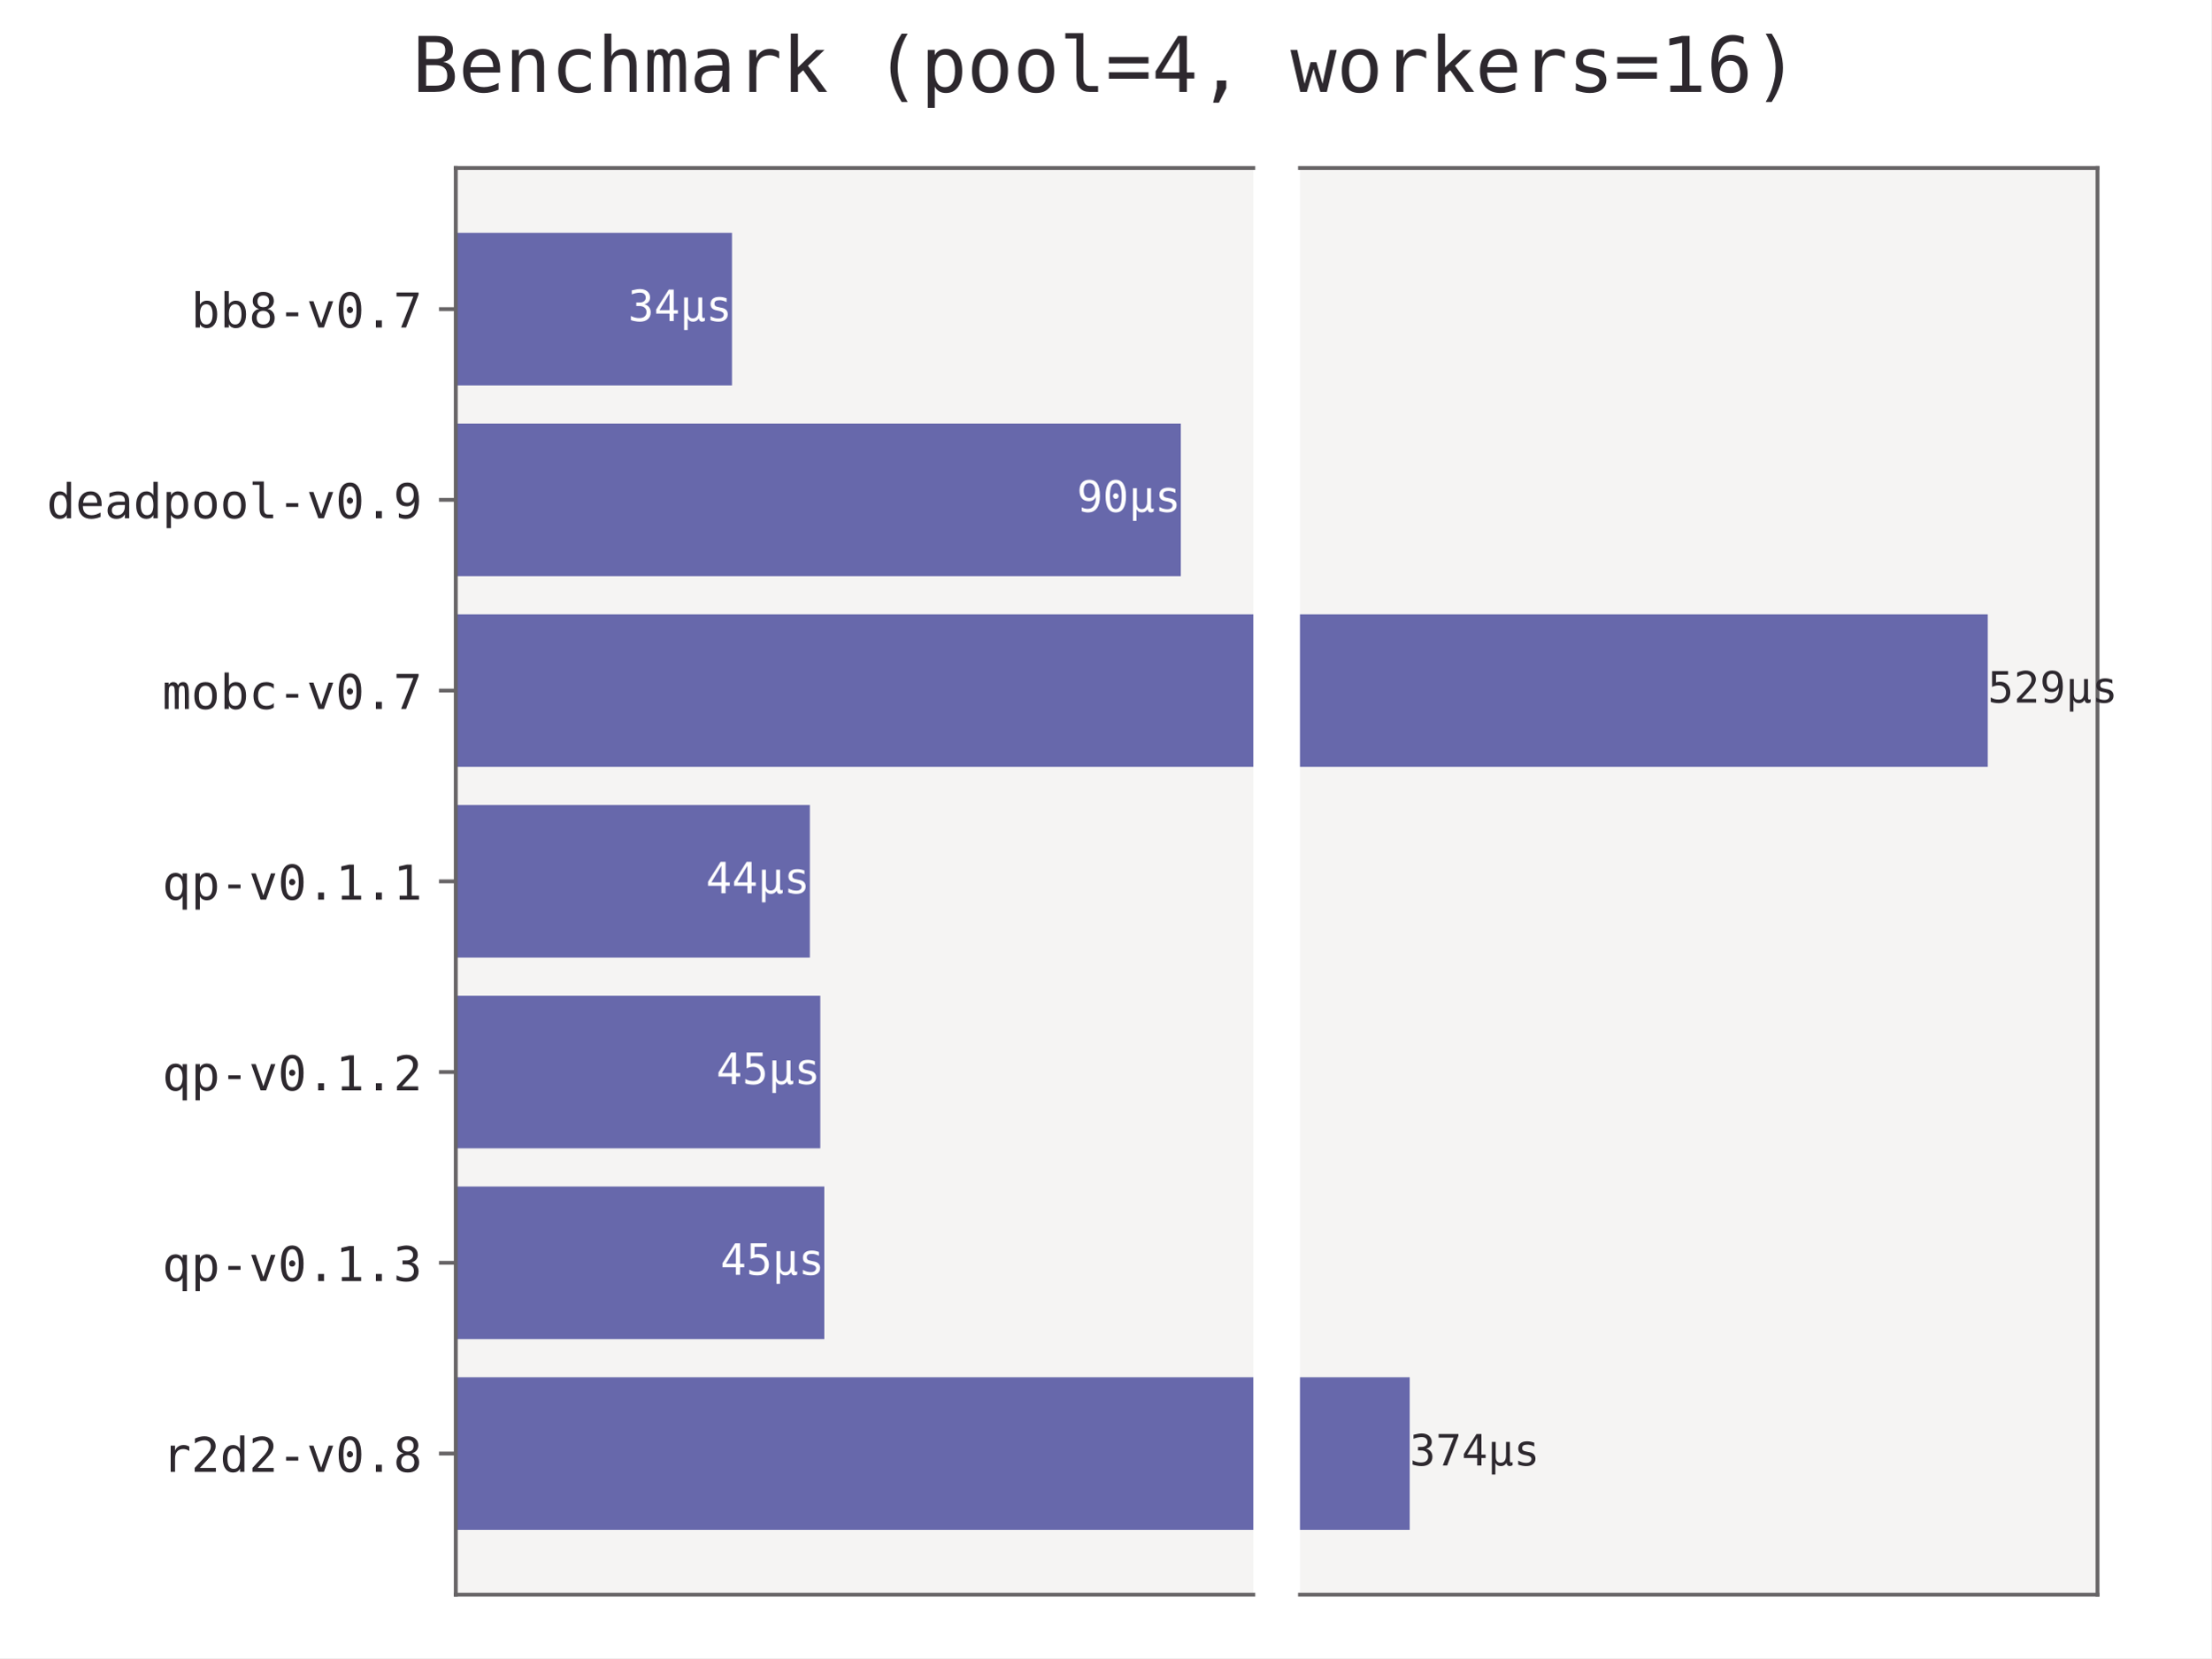
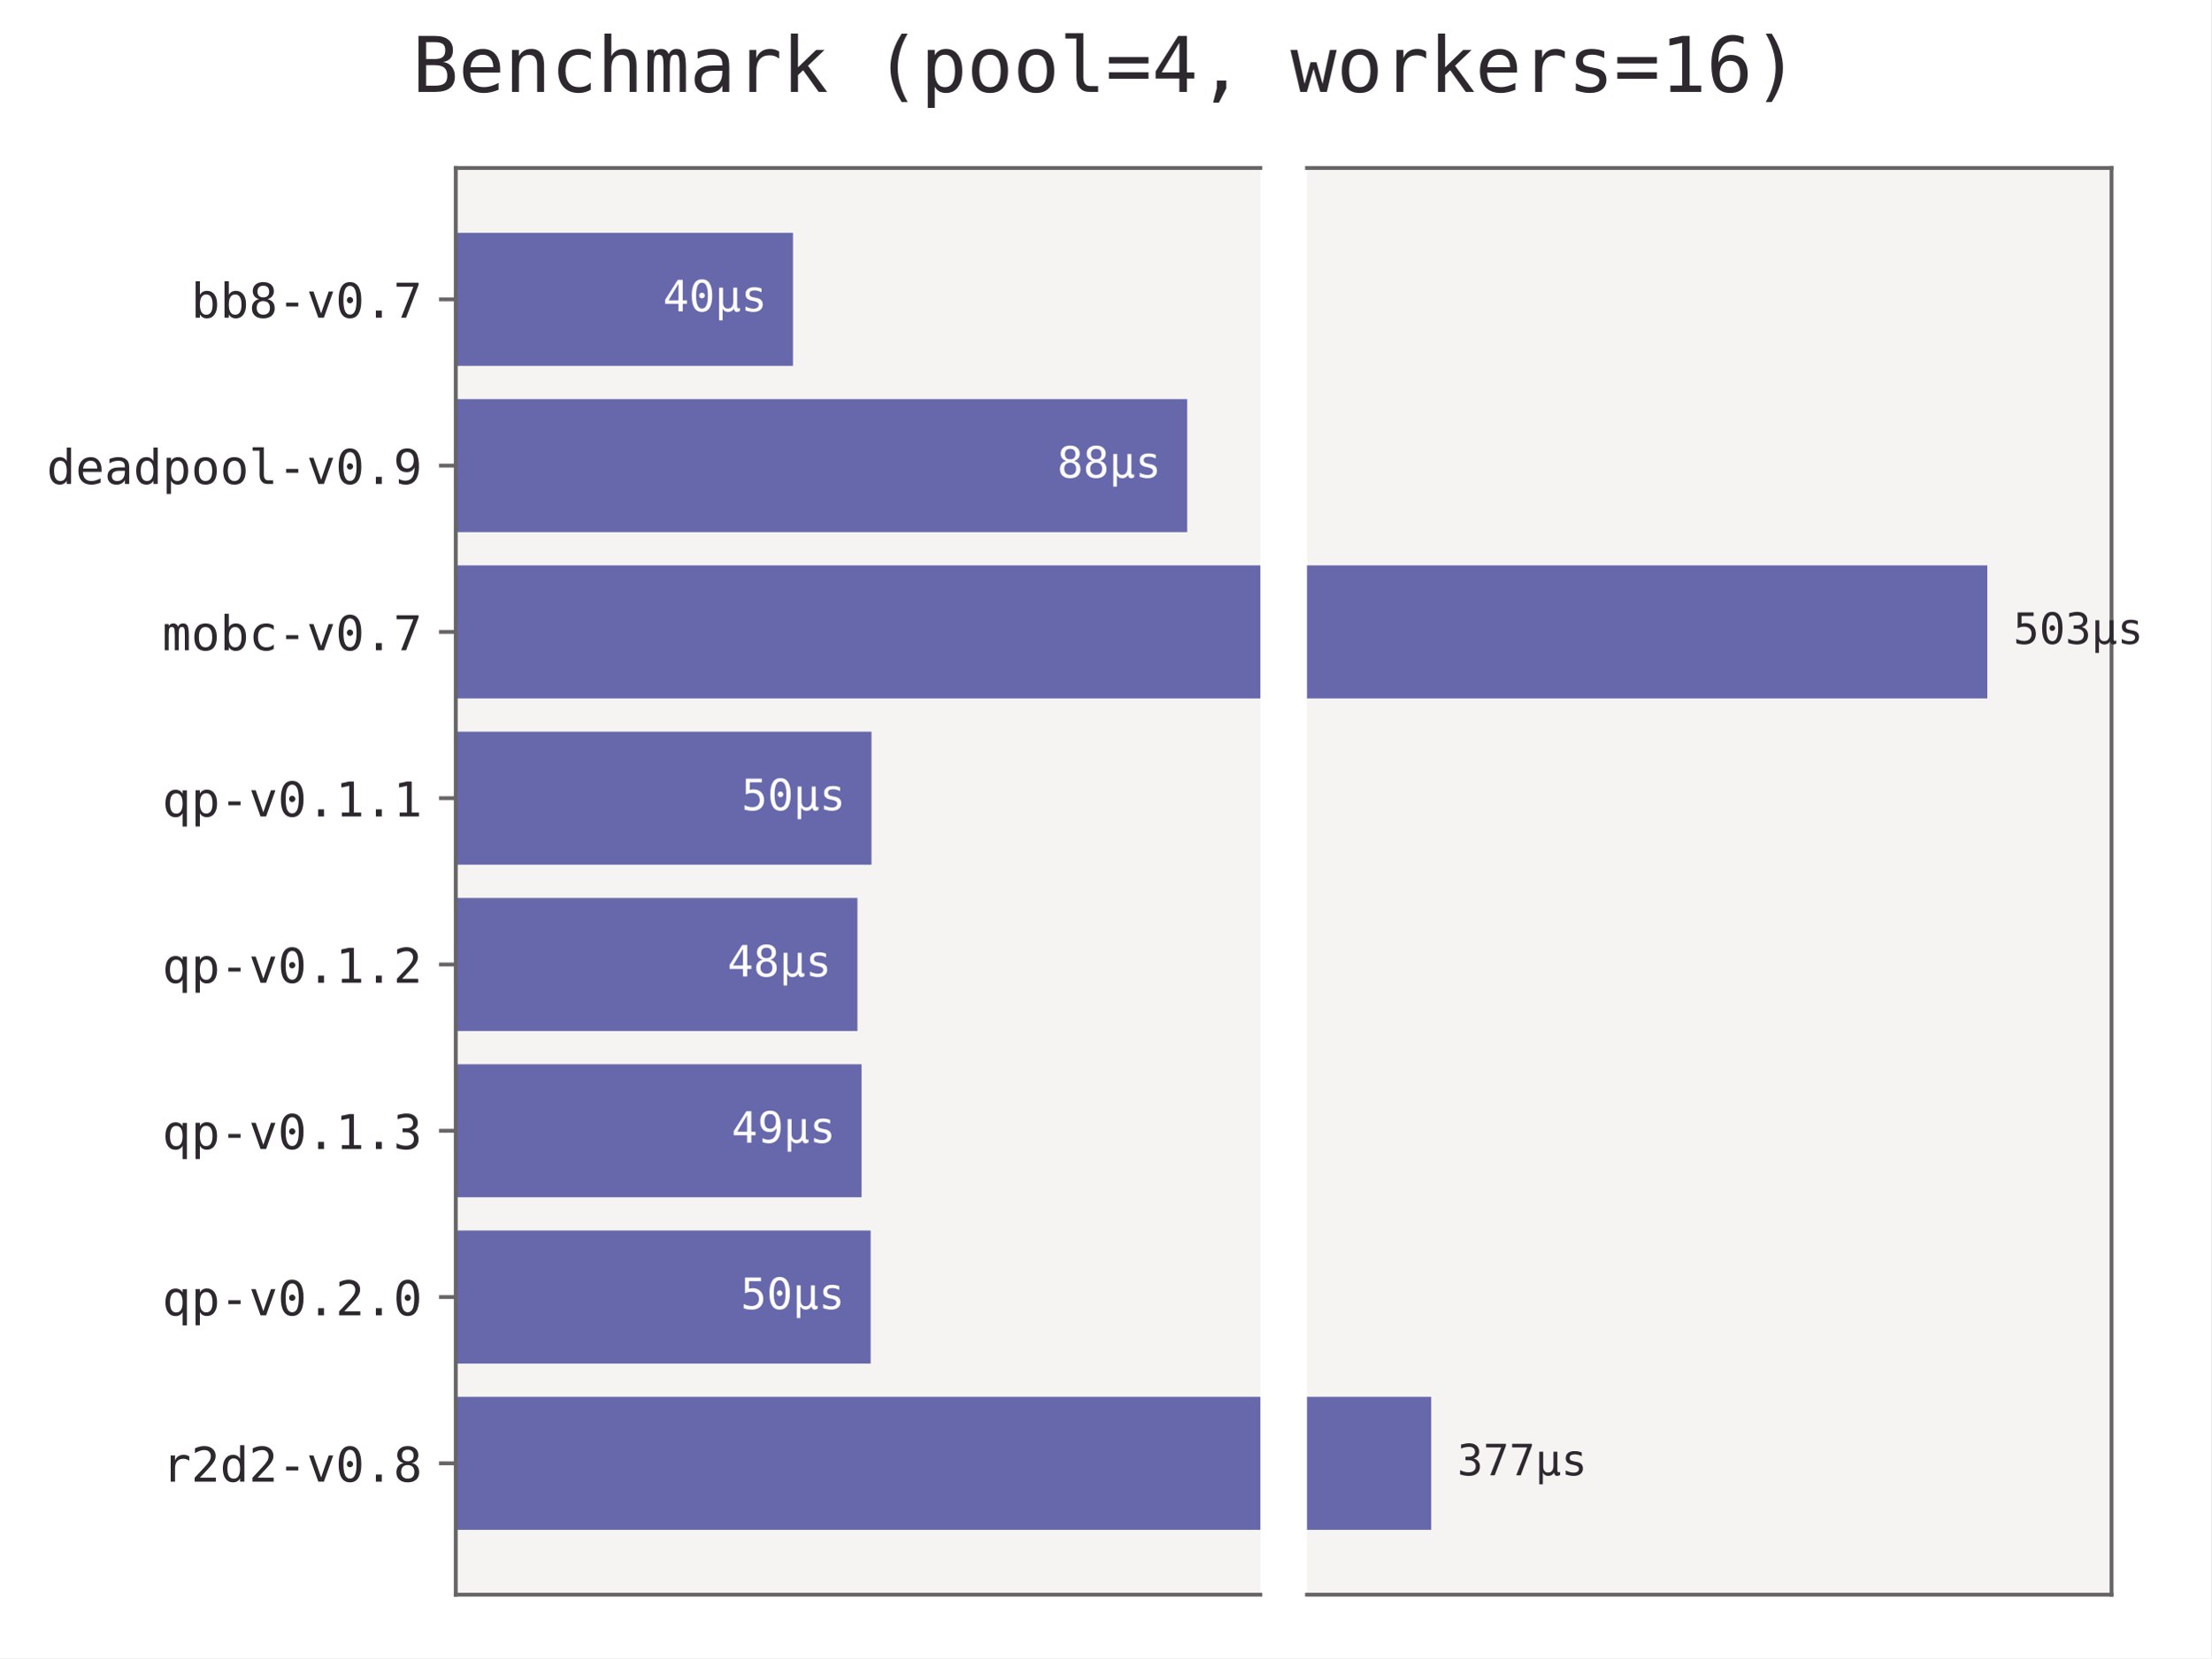
<svg xmlns="http://www.w3.org/2000/svg" xmlns:xlink="http://www.w3.org/1999/xlink" width="460.8pt" height="345.6pt" viewBox="0 0 460.8 345.6" version="1.1">
  <defs>
    <style type="text/css">*{stroke-linejoin: round; stroke-linecap: butt}</style>
  </defs>
  <g id="figure_1">
    <g id="patch_1">
      <path d="M 0 345.6  L 460.8 345.6  L 460.8 0  L 0 0  z " style="fill: #ffffff" />
    </g>
    <g id="axes_1">
      <g id="patch_2">
-         <path d="M 94.984 332.38  L 261.195 332.38  L 261.195 35.01  L 94.984 35.01  z " style="fill: #f5f4f3" />
+         <path d="M 94.984 332.38  L 262.657 332.38  L 262.657 35.01  L 94.984 35.01  z " style="fill: #f5f4f3" />
      </g>
      <g id="patch_3">
-         <path d="M 94.984 318.863  L 721.637 318.863  L 721.637 287.059  L 94.984 287.059  z " clip-path="url(#pfa8e83f2a6)" style="fill: #6768ab" />
+         <path d="M 94.984 318.863  L 745.868 318.863  L 745.868 291.136  L 94.984 291.136  z " clip-path="url(#pa0a3e44338)" style="fill: #6768ab" />
      </g>
      <g id="patch_4">
-         <path d="M 94.984 279.108  L 171.788 279.108  L 171.788 247.304  L 94.984 247.304  z " clip-path="url(#pfa8e83f2a6)" style="fill: #6768ab" />
+         <path d="M 94.984 284.205  L 181.446 284.205  L 181.446 256.478  L 94.984 256.478  z " clip-path="url(#pa0a3e44338)" style="fill: #6768ab" />
      </g>
      <g id="patch_5">
-         <path d="M 94.984 239.352  L 170.952 239.352  L 170.952 207.548  L 94.984 207.548  z " clip-path="url(#pfa8e83f2a6)" style="fill: #6768ab" />
+         <path d="M 94.984 249.546  L 179.553 249.546  L 179.553 221.819  L 94.984 221.819  z " clip-path="url(#pa0a3e44338)" style="fill: #6768ab" />
      </g>
      <g id="patch_6">
-         <path d="M 94.984 199.597  L 168.776 199.597  L 168.776 167.793  L 94.984 167.793  z " clip-path="url(#pfa8e83f2a6)" style="fill: #6768ab" />
+         <path d="M 94.984 214.888  L 178.692 214.888  L 178.692 187.161  L 94.984 187.161  z " clip-path="url(#pa0a3e44338)" style="fill: #6768ab" />
      </g>
      <g id="patch_7">
-         <path d="M 94.984 159.842  L 980.833 159.842  L 980.833 128.038  L 94.984 128.038  z " clip-path="url(#pfa8e83f2a6)" style="fill: #6768ab" />
+         <path d="M 94.984 180.229  L 181.62 180.229  L 181.62 152.502  L 94.984 152.502  z " clip-path="url(#pa0a3e44338)" style="fill: #6768ab" />
      </g>
      <g id="patch_8">
-         <path d="M 94.984 120.086  L 246.084 120.086  L 246.084 88.282  L 94.984 88.282  z " clip-path="url(#pfa8e83f2a6)" style="fill: #6768ab" />
+         <path d="M 94.984 145.571  L 961.336 145.571  L 961.336 117.844  L 94.984 117.844  z " clip-path="url(#pa0a3e44338)" style="fill: #6768ab" />
      </g>
      <g id="patch_9">
-         <path d="M 94.984 80.331  L 152.545 80.331  L 152.545 48.527  L 94.984 48.527  z " clip-path="url(#pfa8e83f2a6)" style="fill: #6768ab" />
+         <path d="M 94.984 110.912  L 247.414 110.912  L 247.414 83.185  L 94.984 83.185  z " clip-path="url(#pa0a3e44338)" style="fill: #6768ab" />
+       </g>
+       <g id="patch_10">
+         <path d="M 94.984 76.254  L 165.258 76.254  L 165.258 48.527  L 94.984 48.527  z " clip-path="url(#pa0a3e44338)" style="fill: #6768ab" />
      </g>
      <g id="matplotlib.axis_1">
        <g id="ytick_1">
          <g id="line2d_1">
            <defs>
-               <path id="mc1e1ada63b" d="M 0 0  L -3.5 0  " style="stroke: #676466; stroke-width: 0.8" />
+               <path id="m991fe630c3" d="M 0 0  L -3.5 0  " style="stroke: #676466; stroke-width: 0.8" />
            </defs>
            <g>
-               <use xlink:href="#mc1e1ada63b" x="94.984" y="302.961" style="fill: #676466; stroke: #676466; stroke-width: 0.8" />
+               <use xlink:href="#m991fe630c3" x="94.984" y="305" style="fill: #676466; stroke: #676466; stroke-width: 0.8" />
            </g>
          </g>
          <g id="text_1">
-             <text style="fill: #2d282e; font: 10px 'monospace'; text-anchor: end" x="87.984" y="306.787" transform="rotate(-0, 87.98406, 306.7868)">r2d2-v0.8</text>
+             <g style="fill: #2d282e" transform="translate(33.80125 308.8256)scale(0.1 -0.1)">
+               <defs>
+                 <path id="DejaVuSansMono-72" d="M 3609 2778  Q 3425 2922 3234 2987  Q 3044 3053 2816 3053  Q 2278 3053 1993 2715  Q 1709 2378 1709 1741  L 1709 0  L 1131 0  L 1131 3500  L 1709 3500  L 1709 2816  Q 1853 3188 2151 3386  Q 2450 3584 2859 3584  Q 3072 3584 3256 3531  Q 3441 3478 3609 3366  L 3609 2778  z " transform="scale(0.015625)" />
+                 <path id="DejaVuSansMono-32" d="M 1166 531  L 3309 531  L 3309 0  L 475 0  L 475 531  Q 1059 1147 1496 1619  Q 1934 2091 2100 2284  Q 2413 2666 2522 2902  Q 2631 3138 2631 3384  Q 2631 3775 2401 3997  Q 2172 4219 1772 4219  Q 1488 4219 1175 4116  Q 863 4013 513 3803  L 513 4441  Q 834 4594 1145 4672  Q 1456 4750 1759 4750  Q 2444 4750 2861 4386  Q 3278 4022 3278 3431  Q 3278 3131 3139 2831  Q 3000 2531 2688 2169  Q 2513 1966 2180 1606  Q 1847 1247 1166 531  z " transform="scale(0.015625)" />
+                 <path id="DejaVuSansMono-64" d="M 2681 3053  L 2681 4863  L 3256 4863  L 3256 0  L 2681 0  L 2681 441  Q 2538 181 2298 45  Q 2059 -91 1747 -91  Q 1113 -91 748 401  Q 384 894 384 1759  Q 384 2613 750 3098  Q 1116 3584 1747 3584  Q 2063 3584 2303 3448  Q 2544 3313 2681 3053  z M 991 1747  Q 991 1078 1203 737  Q 1416 397 1831 397  Q 2247 397 2464 740  Q 2681 1084 2681 1747  Q 2681 2413 2464 2755  Q 2247 3097 1831 3097  Q 1416 3097 1203 2756  Q 991 2416 991 1747  z " transform="scale(0.015625)" />
+                 <path id="DejaVuSansMono-2d" d="M 1113 2009  L 2741 2009  L 2741 1497  L 1113 1497  L 1113 2009  z " transform="scale(0.015625)" />
+                 <path id="DejaVuSansMono-76" d="M 313 3500  L 909 3500  L 1925 563  L 2944 3500  L 3541 3500  L 2297 0  L 1556 0  L 313 3500  z " transform="scale(0.015625)" />
+                 <path id="DejaVuSansMono-30" d="M 1509 2344  Q 1509 2516 1629 2641  Q 1750 2766 1919 2766  Q 2094 2766 2219 2641  Q 2344 2516 2344 2344  Q 2344 2169 2220 2047  Q 2097 1925 1919 1925  Q 1744 1925 1626 2044  Q 1509 2163 1509 2344  z M 1925 4250  Q 1484 4250 1267 3775  Q 1050 3300 1050 2328  Q 1050 1359 1267 884  Q 1484 409 1925 409  Q 2369 409 2586 884  Q 2803 1359 2803 2328  Q 2803 3300 2586 3775  Q 2369 4250 1925 4250  z M 1925 4750  Q 2672 4750 3055 4137  Q 3438 3525 3438 2328  Q 3438 1134 3055 521  Q 2672 -91 1925 -91  Q 1178 -91 797 521  Q 416 1134 416 2328  Q 416 3525 797 4137  Q 1178 4750 1925 4750  z " transform="scale(0.015625)" />
+                 <path id="DejaVuSansMono-2e" d="M 1528 953  L 2316 953  L 2316 0  L 1528 0  L 1528 953  z " transform="scale(0.015625)" />
+                 <path id="DejaVuSansMono-38" d="M 1925 2216  Q 1503 2216 1273 1980  Q 1044 1744 1044 1313  Q 1044 881 1276 642  Q 1509 403 1925 403  Q 2350 403 2579 639  Q 2809 875 2809 1313  Q 2809 1741 2576 1978  Q 2344 2216 1925 2216  z M 1375 2478  Q 972 2581 745 2862  Q 519 3144 519 3541  Q 519 4097 897 4423  Q 1275 4750 1925 4750  Q 2578 4750 2956 4423  Q 3334 4097 3334 3541  Q 3334 3144 3107 2862  Q 2881 2581 2478 2478  Q 2947 2375 3195 2062  Q 3444 1750 3444 1253  Q 3444 622 3041 265  Q 2638 -91 1925 -91  Q 1213 -91 811 264  Q 409 619 409 1247  Q 409 1747 657 2061  Q 906 2375 1375 2478  z M 1147 3481  Q 1147 3106 1347 2909  Q 1547 2713 1925 2713  Q 2306 2713 2506 2909  Q 2706 3106 2706 3481  Q 2706 3863 2507 4063  Q 2309 4263 1925 4263  Q 1547 4263 1347 4061  Q 1147 3859 1147 3481  z " transform="scale(0.015625)" />
+               </defs>
+               <use xlink:href="#DejaVuSansMono-72" />
+               <use xlink:href="#DejaVuSansMono-32" x="60.205" />
+               <use xlink:href="#DejaVuSansMono-64" x="120.41" />
+               <use xlink:href="#DejaVuSansMono-32" x="180.615" />
+               <use xlink:href="#DejaVuSansMono-2d" x="240.82" />
+               <use xlink:href="#DejaVuSansMono-76" x="301.025" />
+               <use xlink:href="#DejaVuSansMono-30" x="361.23" />
+               <use xlink:href="#DejaVuSansMono-2e" x="421.436" />
+               <use xlink:href="#DejaVuSansMono-38" x="481.641" />
+             </g>
          </g>
        </g>
        <g id="ytick_2">
          <g id="line2d_2">
            <g>
-               <use xlink:href="#mc1e1ada63b" x="94.984" y="263.206" style="fill: #676466; stroke: #676466; stroke-width: 0.8" />
+               <use xlink:href="#m991fe630c3" x="94.984" y="270.341" style="fill: #676466; stroke: #676466; stroke-width: 0.8" />
            </g>
          </g>
          <g id="text_2">
-             <text style="fill: #2d282e; font: 10px 'monospace'; text-anchor: end" x="87.984" y="267.021" transform="rotate(-0, 87.98406, 267.0213)">qp-v0.1.3</text>
+             <g style="fill: #2d282e" transform="translate(33.80125 274.1569)scale(0.1 -0.1)">
+               <defs>
+                 <path id="DejaVuSansMono-71" d="M 1038 1734  Q 1038 1066 1248 725  Q 1459 384 1875 384  Q 2291 384 2505 726  Q 2719 1069 2719 1734  Q 2719 2400 2505 2742  Q 2291 3084 1875 3084  Q 1459 3084 1248 2743  Q 1038 2403 1038 1734  z M 2719 434  Q 2578 175 2339 36  Q 2100 -103 1784 -103  Q 1156 -103 792 383  Q 428 869 428 1722  Q 428 2591 790 3081  Q 1153 3572 1784 3572  Q 2097 3572 2336 3436  Q 2575 3300 2719 3041  L 2719 3488  L 3297 3488  L 3297 -1344  L 2719 -1344  L 2719 434  z " transform="scale(0.015625)" />
+                 <path id="DejaVuSansMono-70" d="M 1172 441  L 1172 -1331  L 594 -1331  L 594 3500  L 1172 3500  L 1172 3053  Q 1316 3313 1555 3448  Q 1794 3584 2106 3584  Q 2741 3584 3102 3093  Q 3463 2603 3463 1734  Q 3463 881 3100 395  Q 2738 -91 2106 -91  Q 1788 -91 1548 45  Q 1309 181 1172 441  z M 2859 1747  Q 2859 2416 2648 2756  Q 2438 3097 2022 3097  Q 1603 3097 1387 2755  Q 1172 2413 1172 1747  Q 1172 1084 1387 740  Q 1603 397 2022 397  Q 2438 397 2648 737  Q 2859 1078 2859 1747  z " transform="scale(0.015625)" />
+               </defs>
+               <use xlink:href="#DejaVuSansMono-71" />
+               <use xlink:href="#DejaVuSansMono-70" x="60.205" />
+               <use xlink:href="#DejaVuSansMono-2d" x="120.41" />
+               <use xlink:href="#DejaVuSansMono-76" x="180.615" />
+               <use xlink:href="#DejaVuSansMono-30" x="240.82" />
+               <use xlink:href="#DejaVuSansMono-2e" x="301.025" />
+               <use xlink:href="#DejaVuSansMono-32" x="361.23" />
+               <use xlink:href="#DejaVuSansMono-2e" x="421.436" />
+               <use xlink:href="#DejaVuSansMono-30" x="481.641" />
+             </g>
          </g>
        </g>
        <g id="ytick_3">
          <g id="line2d_3">
            <g>
-               <use xlink:href="#mc1e1ada63b" x="94.984" y="223.45" style="fill: #676466; stroke: #676466; stroke-width: 0.8" />
+               <use xlink:href="#m991fe630c3" x="94.984" y="235.683" style="fill: #676466; stroke: #676466; stroke-width: 0.8" />
            </g>
          </g>
          <g id="text_3">
-             <text style="fill: #2d282e; font: 10px 'monospace'; text-anchor: end" x="87.984" y="227.266" transform="rotate(-0, 87.98406, 227.266)">qp-v0.1.2</text>
+             <g style="fill: #2d282e" transform="translate(33.80125 239.4984)scale(0.1 -0.1)">
+               <defs>
+                 <path id="DejaVuSansMono-31" d="M 844 531  L 1825 531  L 1825 4097  L 769 3859  L 769 4434  L 1819 4666  L 2450 4666  L 2450 531  L 3419 531  L 3419 0  L 844 0  L 844 531  z " transform="scale(0.015625)" />
+                 <path id="DejaVuSansMono-33" d="M 2425 2497  Q 2884 2375 3128 2064  Q 3372 1753 3372 1288  Q 3372 644 2939 276  Q 2506 -91 1741 -91  Q 1419 -91 1084 -31  Q 750 28 428 141  L 428 769  Q 747 603 1056 522  Q 1366 441 1672 441  Q 2191 441 2469 675  Q 2747 909 2747 1350  Q 2747 1756 2469 1995  Q 2191 2234 1716 2234  L 1234 2234  L 1234 2753  L 1716 2753  Q 2150 2753 2394 2943  Q 2638 3134 2638 3475  Q 2638 3834 2411 4026  Q 2184 4219 1766 4219  Q 1488 4219 1191 4156  Q 894 4094 569 3969  L 569 4550  Q 947 4650 1242 4700  Q 1538 4750 1766 4750  Q 2447 4750 2855 4408  Q 3263 4066 3263 3500  Q 3263 3116 3048 2859  Q 2834 2603 2425 2497  z " transform="scale(0.015625)" />
+               </defs>
+               <use xlink:href="#DejaVuSansMono-71" />
+               <use xlink:href="#DejaVuSansMono-70" x="60.205" />
+               <use xlink:href="#DejaVuSansMono-2d" x="120.41" />
+               <use xlink:href="#DejaVuSansMono-76" x="180.615" />
+               <use xlink:href="#DejaVuSansMono-30" x="240.82" />
+               <use xlink:href="#DejaVuSansMono-2e" x="301.025" />
+               <use xlink:href="#DejaVuSansMono-31" x="361.23" />
+               <use xlink:href="#DejaVuSansMono-2e" x="421.436" />
+               <use xlink:href="#DejaVuSansMono-33" x="481.641" />
+             </g>
          </g>
        </g>
        <g id="ytick_4">
          <g id="line2d_4">
            <g>
-               <use xlink:href="#mc1e1ada63b" x="94.984" y="183.695" style="fill: #676466; stroke: #676466; stroke-width: 0.8" />
+               <use xlink:href="#m991fe630c3" x="94.984" y="201.024" style="fill: #676466; stroke: #676466; stroke-width: 0.8" />
            </g>
          </g>
          <g id="text_4">
-             <text style="fill: #2d282e; font: 10px 'monospace'; text-anchor: end" x="87.984" y="187.511" transform="rotate(-0, 87.98406, 187.5106)">qp-v0.1.1</text>
+             <g style="fill: #2d282e" transform="translate(33.80125 204.8399)scale(0.1 -0.1)">
+               <use xlink:href="#DejaVuSansMono-71" />
+               <use xlink:href="#DejaVuSansMono-70" x="60.205" />
+               <use xlink:href="#DejaVuSansMono-2d" x="120.41" />
+               <use xlink:href="#DejaVuSansMono-76" x="180.615" />
+               <use xlink:href="#DejaVuSansMono-30" x="240.82" />
+               <use xlink:href="#DejaVuSansMono-2e" x="301.025" />
+               <use xlink:href="#DejaVuSansMono-31" x="361.23" />
+               <use xlink:href="#DejaVuSansMono-2e" x="421.436" />
+               <use xlink:href="#DejaVuSansMono-32" x="481.641" />
+             </g>
          </g>
        </g>
        <g id="ytick_5">
          <g id="line2d_5">
            <g>
-               <use xlink:href="#mc1e1ada63b" x="94.984" y="143.94" style="fill: #676466; stroke: #676466; stroke-width: 0.8" />
+               <use xlink:href="#m991fe630c3" x="94.984" y="166.366" style="fill: #676466; stroke: #676466; stroke-width: 0.8" />
            </g>
          </g>
          <g id="text_5">
-             <text style="fill: #2d282e; font: 10px 'monospace'; text-anchor: end" x="87.984" y="147.765" transform="rotate(-0, 87.98406, 147.7654)">mobc-v0.7</text>
+             <g style="fill: #2d282e" transform="translate(33.80125 170.1814)scale(0.1 -0.1)">
+               <use xlink:href="#DejaVuSansMono-71" />
+               <use xlink:href="#DejaVuSansMono-70" x="60.205" />
+               <use xlink:href="#DejaVuSansMono-2d" x="120.41" />
+               <use xlink:href="#DejaVuSansMono-76" x="180.615" />
+               <use xlink:href="#DejaVuSansMono-30" x="240.82" />
+               <use xlink:href="#DejaVuSansMono-2e" x="301.025" />
+               <use xlink:href="#DejaVuSansMono-31" x="361.23" />
+               <use xlink:href="#DejaVuSansMono-2e" x="421.436" />
+               <use xlink:href="#DejaVuSansMono-31" x="481.641" />
+             </g>
          </g>
        </g>
        <g id="ytick_6">
          <g id="line2d_6">
            <g>
-               <use xlink:href="#mc1e1ada63b" x="94.984" y="104.184" style="fill: #676466; stroke: #676466; stroke-width: 0.8" />
+               <use xlink:href="#m991fe630c3" x="94.984" y="131.707" style="fill: #676466; stroke: #676466; stroke-width: 0.8" />
            </g>
          </g>
          <g id="text_6">
-             <text style="fill: #2d282e; font: 10px 'monospace'; text-anchor: end" x="87.984" y="108.01" transform="rotate(-0, 87.98406, 108.0101)">deadpool-v0.9</text>
+             <g style="fill: #2d282e" transform="translate(33.80125 135.533)scale(0.1 -0.1)">
+               <defs>
+                 <path id="DejaVuSansMono-6d" d="M 2113 3144  Q 2219 3369 2383 3476  Q 2547 3584 2778 3584  Q 3200 3584 3373 3257  Q 3547 2931 3547 2028  L 3547 0  L 3022 0  L 3022 2003  Q 3022 2744 2939 2923  Q 2856 3103 2638 3103  Q 2388 3103 2295 2911  Q 2203 2719 2203 2003  L 2203 0  L 1678 0  L 1678 2003  Q 1678 2753 1589 2928  Q 1500 3103 1269 3103  Q 1041 3103 952 2911  Q 863 2719 863 2003  L 863 0  L 341 0  L 341 3500  L 863 3500  L 863 3200  Q 966 3388 1120 3486  Q 1275 3584 1472 3584  Q 1709 3584 1867 3475  Q 2025 3366 2113 3144  z " transform="scale(0.015625)" />
+                 <path id="DejaVuSansMono-6f" d="M 1925 3097  Q 1488 3097 1263 2756  Q 1038 2416 1038 1747  Q 1038 1081 1263 739  Q 1488 397 1925 397  Q 2366 397 2591 739  Q 2816 1081 2816 1747  Q 2816 2416 2591 2756  Q 2366 3097 1925 3097  z M 1925 3584  Q 2653 3584 3039 3112  Q 3425 2641 3425 1747  Q 3425 850 3040 379  Q 2656 -91 1925 -91  Q 1197 -91 812 379  Q 428 850 428 1747  Q 428 2641 812 3112  Q 1197 3584 1925 3584  z " transform="scale(0.015625)" />
+                 <path id="DejaVuSansMono-62" d="M 2869 1747  Q 2869 2416 2656 2756  Q 2444 3097 2028 3097  Q 1609 3097 1393 2755  Q 1178 2413 1178 1747  Q 1178 1084 1393 740  Q 1609 397 2028 397  Q 2444 397 2656 737  Q 2869 1078 2869 1747  z M 1178 3053  Q 1316 3309 1558 3446  Q 1800 3584 2119 3584  Q 2750 3584 3112 3098  Q 3475 2613 3475 1759  Q 3475 894 3111 401  Q 2747 -91 2113 -91  Q 1800 -91 1561 45  Q 1322 181 1178 441  L 1178 0  L 603 0  L 603 4863  L 1178 4863  L 1178 3053  z " transform="scale(0.015625)" />
+                 <path id="DejaVuSansMono-63" d="M 3316 178  Q 3084 44 2839 -23  Q 2594 -91 2338 -91  Q 1525 -91 1067 396  Q 609 884 609 1747  Q 609 2609 1067 3096  Q 1525 3584 2338 3584  Q 2591 3584 2831 3518  Q 3072 3453 3316 3316  L 3316 2713  Q 3088 2916 2858 3006  Q 2628 3097 2338 3097  Q 1797 3097 1506 2747  Q 1216 2397 1216 1747  Q 1216 1100 1508 748  Q 1800 397 2338 397  Q 2638 397 2875 489  Q 3113 581 3316 775  L 3316 178  z " transform="scale(0.015625)" />
+                 <path id="DejaVuSansMono-37" d="M 434 4666  L 3372 4666  L 3372 4397  L 1703 0  L 1044 0  L 2669 4134  L 434 4134  L 434 4666  z " transform="scale(0.015625)" />
+               </defs>
+               <use xlink:href="#DejaVuSansMono-6d" />
+               <use xlink:href="#DejaVuSansMono-6f" x="60.205" />
+               <use xlink:href="#DejaVuSansMono-62" x="120.41" />
+               <use xlink:href="#DejaVuSansMono-63" x="180.615" />
+               <use xlink:href="#DejaVuSansMono-2d" x="240.82" />
+               <use xlink:href="#DejaVuSansMono-76" x="301.025" />
+               <use xlink:href="#DejaVuSansMono-30" x="361.23" />
+               <use xlink:href="#DejaVuSansMono-2e" x="421.436" />
+               <use xlink:href="#DejaVuSansMono-37" x="481.641" />
+             </g>
          </g>
        </g>
        <g id="ytick_7">
          <g id="line2d_7">
            <g>
-               <use xlink:href="#mc1e1ada63b" x="94.984" y="64.429" style="fill: #676466; stroke: #676466; stroke-width: 0.8" />
+               <use xlink:href="#m991fe630c3" x="94.984" y="97.049" style="fill: #676466; stroke: #676466; stroke-width: 0.8" />
            </g>
          </g>
          <g id="text_7">
-             <text style="fill: #2d282e; font: 10px 'monospace'; text-anchor: end" x="87.984" y="68.255" transform="rotate(-0, 87.98406, 68.25474)">bb8-v0.7</text>
-           </g>
-         </g>
-       </g>
-       <g id="patch_10">
+             <g style="fill: #2d282e" transform="translate(9.72 100.8745)scale(0.1 -0.1)">
+               <defs>
+                 <path id="DejaVuSansMono-65" d="M 3475 1894  L 3475 1613  L 984 1613  L 984 1594  Q 984 1022 1282 709  Q 1581 397 2125 397  Q 2400 397 2700 484  Q 3000 572 3341 750  L 3341 178  Q 3013 44 2708 -23  Q 2403 -91 2119 -91  Q 1303 -91 843 398  Q 384 888 384 1747  Q 384 2584 834 3084  Q 1284 3584 2034 3584  Q 2703 3584 3089 3131  Q 3475 2678 3475 1894  z M 2900 2063  Q 2888 2569 2661 2833  Q 2434 3097 2009 3097  Q 1594 3097 1325 2822  Q 1056 2547 1006 2059  L 2900 2063  z " transform="scale(0.015625)" />
+                 <path id="DejaVuSansMono-61" d="M 2194 1759  L 2003 1759  Q 1500 1759 1245 1582  Q 991 1406 991 1056  Q 991 741 1181 566  Q 1372 391 1709 391  Q 2184 391 2456 720  Q 2728 1050 2731 1631  L 2731 1759  L 2194 1759  z M 3309 1997  L 3309 0  L 2731 0  L 2731 519  Q 2547 206 2267 57  Q 1988 -91 1588 -91  Q 1053 -91 734 211  Q 416 513 416 1019  Q 416 1603 808 1906  Q 1200 2209 1959 2209  L 2731 2209  L 2731 2300  Q 2728 2719 2518 2908  Q 2309 3097 1850 3097  Q 1556 3097 1256 3012  Q 956 2928 672 2766  L 672 3341  Q 991 3463 1283 3523  Q 1575 3584 1850 3584  Q 2284 3584 2592 3456  Q 2900 3328 3091 3072  Q 3209 2916 3259 2686  Q 3309 2456 3309 1997  z " transform="scale(0.015625)" />
+                 <path id="DejaVuSansMono-6c" d="M 1997 1269  Q 1997 881 2139 684  Q 2281 488 2559 488  L 3231 488  L 3231 0  L 2503 0  Q 1988 0 1705 331  Q 1422 663 1422 1269  L 1422 4447  L 500 4447  L 500 4897  L 1997 4897  L 1997 1269  z " transform="scale(0.015625)" />
+                 <path id="DejaVuSansMono-39" d="M 1863 2069  Q 2266 2069 2495 2359  Q 2725 2650 2725 3163  Q 2725 3675 2495 3965  Q 2266 4256 1863 4256  Q 1444 4256 1231 3979  Q 1019 3703 1019 3163  Q 1019 2619 1230 2344  Q 1441 2069 1863 2069  z M 738 97  L 738 678  Q 934 563 1156 502  Q 1378 441 1619 441  Q 2219 441 2526 892  Q 2834 1344 2834 2222  Q 2688 1909 2422 1742  Q 2156 1575 1813 1575  Q 1138 1575 767 1990  Q 397 2406 397 3169  Q 397 3922 776 4336  Q 1156 4750 1850 4750  Q 2663 4750 3041 4165  Q 3419 3581 3419 2328  Q 3419 1150 2964 529  Q 2509 -91 1644 -91  Q 1416 -91 1184 -42  Q 953 6 738 97  z " transform="scale(0.015625)" />
+               </defs>
+               <use xlink:href="#DejaVuSansMono-64" />
+               <use xlink:href="#DejaVuSansMono-65" x="60.205" />
+               <use xlink:href="#DejaVuSansMono-61" x="120.41" />
+               <use xlink:href="#DejaVuSansMono-64" x="180.615" />
+               <use xlink:href="#DejaVuSansMono-70" x="240.82" />
+               <use xlink:href="#DejaVuSansMono-6f" x="301.025" />
+               <use xlink:href="#DejaVuSansMono-6f" x="361.23" />
+               <use xlink:href="#DejaVuSansMono-6c" x="421.436" />
+               <use xlink:href="#DejaVuSansMono-2d" x="481.641" />
+               <use xlink:href="#DejaVuSansMono-76" x="541.846" />
+               <use xlink:href="#DejaVuSansMono-30" x="602.051" />
+               <use xlink:href="#DejaVuSansMono-2e" x="662.256" />
+               <use xlink:href="#DejaVuSansMono-39" x="722.461" />
+             </g>
+           </g>
+         </g>
+         <g id="ytick_8">
+           <g id="line2d_8">
+             <g>
+               <use xlink:href="#m991fe630c3" x="94.984" y="62.39" style="fill: #676466; stroke: #676466; stroke-width: 0.8" />
+             </g>
+           </g>
+           <g id="text_8">
+             <g style="fill: #2d282e" transform="translate(39.82156 66.216)scale(0.1 -0.1)">
+               <use xlink:href="#DejaVuSansMono-62" />
+               <use xlink:href="#DejaVuSansMono-62" x="60.205" />
+               <use xlink:href="#DejaVuSansMono-38" x="120.41" />
+               <use xlink:href="#DejaVuSansMono-2d" x="180.615" />
+               <use xlink:href="#DejaVuSansMono-76" x="240.82" />
+               <use xlink:href="#DejaVuSansMono-30" x="301.025" />
+               <use xlink:href="#DejaVuSansMono-2e" x="361.23" />
+               <use xlink:href="#DejaVuSansMono-37" x="421.436" />
+             </g>
+           </g>
+         </g>
+       </g>
+       <g id="patch_11">
        <path d="M 94.984 332.38  L 94.984 35.01  " style="fill: none; stroke: #676466; stroke-width: 0.8; stroke-linejoin: miter; stroke-linecap: square" />
      </g>
-       <g id="patch_11">
-         <path d="M 94.984 332.38  L 261.195 332.38  " style="fill: none; stroke: #676466; stroke-width: 0.8; stroke-linejoin: miter; stroke-linecap: square" />
-       </g>
      <g id="patch_12">
-         <path d="M 94.984 35.01  L 261.195 35.01  " style="fill: none; stroke: #676466; stroke-width: 0.8; stroke-linejoin: miter; stroke-linecap: square" />
-       </g>
-       <g id="text_8">
-         <text style="fill: #ffffff; font: 9px 'monospace'; text-anchor: end" x="171.788" y="265.703" transform="rotate(-0, 171.7884, 265.7032)"> 45µs </text>
+         <path d="M 94.984 332.38  L 262.657 332.38  " style="fill: none; stroke: #676466; stroke-width: 0.8; stroke-linejoin: miter; stroke-linecap: square" />
+       </g>
+       <g id="patch_13">
+         <path d="M 94.984 35.01  L 262.657 35.01  " style="fill: none; stroke: #676466; stroke-width: 0.8; stroke-linejoin: miter; stroke-linecap: square" />
      </g>
      <g id="text_9">
-         <text style="fill: #ffffff; font: 9px 'monospace'; text-anchor: end" x="170.952" y="225.948" transform="rotate(-0, 170.9518, 225.9478)"> 45µs </text>
+         <g style="fill: #ffffff" transform="translate(148.9363 272.8388)scale(0.09 -0.09)">
+           <defs>
+             <path id="DejaVuSansMono-20" transform="scale(0.015625)" />
+             <path id="DejaVuSansMono-35" d="M 647 4666  L 3009 4666  L 3009 4134  L 1222 4134  L 1222 2988  Q 1356 3038 1492 3061  Q 1628 3084 1766 3084  Q 2491 3084 2916 2656  Q 3341 2228 3341 1497  Q 3341 759 2895 334  Q 2450 -91 1678 -91  Q 1306 -91 998 -41  Q 691 9 447 109  L 447 750  Q 734 594 1025 517  Q 1316 441 1619 441  Q 2141 441 2423 716  Q 2706 991 2706 1497  Q 2706 1997 2414 2275  Q 2122 2553 1600 2553  Q 1347 2553 1106 2495  Q 866 2438 647 2322  L 647 4666  z " transform="scale(0.015625)" />
+             <path id="DejaVuSansMono-b5" d="M 609 -1338  L 609 3500  L 1184 3500  L 1184 1325  Q 1184 881 1371 645  Q 1559 409 1906 409  Q 2303 409 2504 675  Q 2706 941 2706 1459  L 2706 3500  L 3284 3500  L 3284 800  Q 3284 616 3334 528  Q 3384 441 3488 441  Q 3516 441 3561 456  Q 3606 472 3694 513  L 3694 50  Q 3575 -22 3469 -56  Q 3363 -91 3256 -91  Q 3063 -91 2945 32  Q 2828 156 2791 403  Q 2647 153 2439 31  Q 2231 -91 1953 -91  Q 1666 -91 1467 28  Q 1269 147 1131 397  L 1131 -1338  L 609 -1338  z " transform="scale(0.015625)" />
+             <path id="DejaVuSansMono-73" d="M 3041 3378  L 3041 2816  Q 2794 2959 2544 3031  Q 2294 3103 2034 3103  Q 1644 3103 1451 2976  Q 1259 2850 1259 2591  Q 1259 2356 1403 2240  Q 1547 2125 2119 2016  L 2350 1972  Q 2778 1891 2998 1647  Q 3219 1403 3219 1013  Q 3219 494 2850 201  Q 2481 -91 1825 -91  Q 1566 -91 1281 -36  Q 997 19 666 128  L 666 722  Q 988 556 1281 473  Q 1575 391 1838 391  Q 2219 391 2428 545  Q 2638 700 2638 978  Q 2638 1378 1872 1531  L 1847 1538  L 1631 1581  Q 1134 1678 906 1908  Q 678 2138 678 2534  Q 678 3038 1018 3311  Q 1359 3584 1991 3584  Q 2272 3584 2531 3532  Q 2791 3481 3041 3378  z " transform="scale(0.015625)" />
+           </defs>
+           <use xlink:href="#DejaVuSansMono-20" />
+           <use xlink:href="#DejaVuSansMono-35" x="60.205" />
+           <use xlink:href="#DejaVuSansMono-30" x="120.41" />
+           <use xlink:href="#DejaVuSansMono-b5" x="180.615" />
+           <use xlink:href="#DejaVuSansMono-73" x="240.82" />
+           <use xlink:href="#DejaVuSansMono-20" x="301.025" />
+         </g>
      </g>
      <g id="text_10">
-         <text style="fill: #ffffff; font: 9px 'monospace'; text-anchor: end" x="168.776" y="186.192" transform="rotate(-0, 168.7765, 186.1925)"> 44µs </text>
+         <g style="fill: #ffffff" transform="translate(147.0434 238.1803)scale(0.09 -0.09)">
+           <defs>
+             <path id="DejaVuSansMono-34" d="M 2297 4091  L 825 1625  L 2297 1625  L 2297 4091  z M 2194 4666  L 2925 4666  L 2925 1625  L 3547 1625  L 3547 1113  L 2925 1113  L 2925 0  L 2297 0  L 2297 1113  L 319 1113  L 319 1709  L 2194 4666  z " transform="scale(0.015625)" />
+           </defs>
+           <use xlink:href="#DejaVuSansMono-20" />
+           <use xlink:href="#DejaVuSansMono-34" x="60.205" />
+           <use xlink:href="#DejaVuSansMono-39" x="120.41" />
+           <use xlink:href="#DejaVuSansMono-b5" x="180.615" />
+           <use xlink:href="#DejaVuSansMono-73" x="240.82" />
+           <use xlink:href="#DejaVuSansMono-20" x="301.025" />
+         </g>
      </g>
      <g id="text_11">
-         <text style="fill: #ffffff; font: 9px 'monospace'; text-anchor: end" x="246.084" y="106.682" transform="rotate(-0, 246.0845, 106.6818)"> 90µs </text>
+         <g style="fill: #ffffff" transform="translate(146.1822 203.5218)scale(0.09 -0.09)">
+           <use xlink:href="#DejaVuSansMono-20" />
+           <use xlink:href="#DejaVuSansMono-34" x="60.205" />
+           <use xlink:href="#DejaVuSansMono-38" x="120.41" />
+           <use xlink:href="#DejaVuSansMono-b5" x="180.615" />
+           <use xlink:href="#DejaVuSansMono-73" x="240.82" />
+           <use xlink:href="#DejaVuSansMono-20" x="301.025" />
+         </g>
      </g>
      <g id="text_12">
-         <text style="fill: #ffffff; font: 9px 'monospace'; text-anchor: end" x="152.545" y="66.926" transform="rotate(-0, 152.5455, 66.92646)"> 34µs </text>
+         <g style="fill: #ffffff" transform="translate(149.1102 168.8632)scale(0.09 -0.09)">
+           <use xlink:href="#DejaVuSansMono-20" />
+           <use xlink:href="#DejaVuSansMono-35" x="60.205" />
+           <use xlink:href="#DejaVuSansMono-30" x="120.41" />
+           <use xlink:href="#DejaVuSansMono-b5" x="180.615" />
+           <use xlink:href="#DejaVuSansMono-73" x="240.82" />
+           <use xlink:href="#DejaVuSansMono-20" x="301.025" />
+         </g>
+       </g>
+       <g id="text_13">
+         <g style="fill: #ffffff" transform="translate(214.9039 99.54623)scale(0.09 -0.09)">
+           <use xlink:href="#DejaVuSansMono-20" />
+           <use xlink:href="#DejaVuSansMono-38" x="60.205" />
+           <use xlink:href="#DejaVuSansMono-38" x="120.41" />
+           <use xlink:href="#DejaVuSansMono-b5" x="180.615" />
+           <use xlink:href="#DejaVuSansMono-73" x="240.82" />
+           <use xlink:href="#DejaVuSansMono-20" x="301.025" />
+         </g>
+       </g>
+       <g id="text_14">
+         <g style="fill: #ffffff" transform="translate(132.7479 64.88772)scale(0.09 -0.09)">
+           <use xlink:href="#DejaVuSansMono-20" />
+           <use xlink:href="#DejaVuSansMono-34" x="60.205" />
+           <use xlink:href="#DejaVuSansMono-30" x="120.41" />
+           <use xlink:href="#DejaVuSansMono-b5" x="180.615" />
+           <use xlink:href="#DejaVuSansMono-73" x="240.82" />
+           <use xlink:href="#DejaVuSansMono-20" x="301.025" />
+         </g>
      </g>
    </g>
    <g id="axes_2">
-       <g id="patch_13">
-         <path d="M 270.915 332.38  L 437.125 332.38  L 437.125 35.01  L 270.915 35.01  z " style="fill: #f5f4f3" />
-       </g>
      <g id="patch_14">
-         <path d="M 2.541 318.863  L 293.787 318.863  L 293.787 287.059  L 2.541 287.059  z " clip-path="url(#p4eff2c1502)" style="fill: #6768ab" />
+         <path d="M 272.377 332.38  L 440.049 332.38  L 440.049 35.01  L 272.377 35.01  z " style="fill: #f5f4f3" />
      </g>
      <g id="patch_15">
-         <path d="M 2.541 279.108  L 38.237 279.108  L 38.237 247.304  L 2.541 247.304  z " clip-path="url(#p4eff2c1502)" style="fill: #6768ab" />
+         <path d="M -51.832 318.863  L 298.265 318.863  L 298.265 291.136  L -51.832 291.136  z " clip-path="url(#pb247292ac1)" style="fill: #6768ab" />
      </g>
      <g id="patch_16">
-         <path d="M 2.541 239.352  L 37.848 239.352  L 37.848 207.548  L 2.541 207.548  z " clip-path="url(#p4eff2c1502)" style="fill: #6768ab" />
+         <path d="M -51.832 284.205  L -5.326 284.205  L -5.326 256.478  L -51.832 256.478  z " clip-path="url(#pb247292ac1)" style="fill: #6768ab" />
      </g>
      <g id="patch_17">
-         <path d="M 2.541 199.597  L 36.837 199.597  L 36.837 167.793  L 2.541 167.793  z " clip-path="url(#p4eff2c1502)" style="fill: #6768ab" />
+         <path d="M -51.832 249.546  L -6.344 249.546  L -6.344 221.819  L -51.832 221.819  z " clip-path="url(#pb247292ac1)" style="fill: #6768ab" />
      </g>
      <g id="patch_18">
-         <path d="M 2.541 159.842  L 414.252 159.842  L 414.252 128.038  L 2.541 128.038  z " clip-path="url(#p4eff2c1502)" style="fill: #6768ab" />
+         <path d="M -51.832 214.888  L -6.807 214.888  L -6.807 187.161  L -51.832 187.161  z " clip-path="url(#pb247292ac1)" style="fill: #6768ab" />
      </g>
      <g id="patch_19">
-         <path d="M 2.541 120.086  L 72.767 120.086  L 72.767 88.282  L 2.541 88.282  z " clip-path="url(#p4eff2c1502)" style="fill: #6768ab" />
+         <path d="M -51.832 180.229  L -5.232 180.229  L -5.232 152.502  L -51.832 152.502  z " clip-path="url(#pb247292ac1)" style="fill: #6768ab" />
      </g>
      <g id="patch_20">
-         <path d="M 2.541 80.331  L 29.294 80.331  L 29.294 48.527  L 2.541 48.527  z " clip-path="url(#p4eff2c1502)" style="fill: #6768ab" />
+         <path d="M -51.832 145.571  L 414.161 145.571  L 414.161 117.844  L -51.832 117.844  z " clip-path="url(#pb247292ac1)" style="fill: #6768ab" />
+       </g>
+       <g id="patch_21">
+         <path d="M -51.832 110.912  L 30.157 110.912  L 30.157 83.185  L -51.832 83.185  z " clip-path="url(#pb247292ac1)" style="fill: #6768ab" />
+       </g>
+       <g id="patch_22">
+         <path d="M -51.832 76.254  L -14.033 76.254  L -14.033 48.527  L -51.832 48.527  z " clip-path="url(#pb247292ac1)" style="fill: #6768ab" />
      </g>
      <g id="matplotlib.axis_2">
-         <g id="ytick_8" />
        <g id="ytick_9" />
        <g id="ytick_10" />
        <g id="ytick_11" />
        <g id="ytick_12" />
        <g id="ytick_13" />
        <g id="ytick_14" />
-       </g>
-       <g id="patch_21">
-         <path d="M 437.125 332.38  L 437.125 35.01  " style="fill: none; stroke: #676466; stroke-width: 0.8; stroke-linejoin: miter; stroke-linecap: square" />
-       </g>
-       <g id="patch_22">
-         <path d="M 270.915 332.38  L 437.125 332.38  " style="fill: none; stroke: #676466; stroke-width: 0.8; stroke-linejoin: miter; stroke-linecap: square" />
+         <g id="ytick_15" />
+         <g id="ytick_16" />
      </g>
      <g id="patch_23">
-         <path d="M 270.915 35.01  L 437.125 35.01  " style="fill: none; stroke: #676466; stroke-width: 0.8; stroke-linejoin: miter; stroke-linecap: square" />
-       </g>
-       <g id="text_13">
-         <text style="fill: #2d282e; font: 9px 'monospace'; text-anchor: start" x="293.787" y="305.459" transform="rotate(-0, 293.7874, 305.4585)"> 374µs </text>
-       </g>
-       <g id="text_14">
-         <text style="fill: #2d282e; font: 9px 'monospace'; text-anchor: start" x="414.252" y="146.437" transform="rotate(-0, 414.2522, 146.4372)"> 529µs </text>
+         <path d="M 440.049 332.38  L 440.049 35.01  " style="fill: none; stroke: #676466; stroke-width: 0.8; stroke-linejoin: miter; stroke-linecap: square" />
+       </g>
+       <g id="patch_24">
+         <path d="M 272.377 332.38  L 440.049 332.38  " style="fill: none; stroke: #676466; stroke-width: 0.8; stroke-linejoin: miter; stroke-linecap: square" />
+       </g>
+       <g id="patch_25">
+         <path d="M 272.377 35.01  L 440.049 35.01  " style="fill: none; stroke: #676466; stroke-width: 0.8; stroke-linejoin: miter; stroke-linecap: square" />
+       </g>
+       <g id="text_15">
+         <g style="fill: #2d282e" transform="translate(298.2651 307.4973)scale(0.09 -0.09)">
+           <use xlink:href="#DejaVuSansMono-20" />
+           <use xlink:href="#DejaVuSansMono-33" x="60.205" />
+           <use xlink:href="#DejaVuSansMono-37" x="120.41" />
+           <use xlink:href="#DejaVuSansMono-37" x="180.615" />
+           <use xlink:href="#DejaVuSansMono-b5" x="240.82" />
+           <use xlink:href="#DejaVuSansMono-73" x="301.025" />
+           <use xlink:href="#DejaVuSansMono-20" x="361.23" />
+         </g>
+       </g>
+       <g id="text_16">
+         <g style="fill: #2d282e" transform="translate(414.1606 134.2047)scale(0.09 -0.09)">
+           <use xlink:href="#DejaVuSansMono-20" />
+           <use xlink:href="#DejaVuSansMono-35" x="60.205" />
+           <use xlink:href="#DejaVuSansMono-30" x="120.41" />
+           <use xlink:href="#DejaVuSansMono-33" x="180.615" />
+           <use xlink:href="#DejaVuSansMono-b5" x="240.82" />
+           <use xlink:href="#DejaVuSansMono-73" x="301.025" />
+           <use xlink:href="#DejaVuSansMono-20" x="361.23" />
+         </g>
      </g>
    </g>
-     <g id="text_15">
-       <text style="fill: #2d282e; font: 16px 'monospace'; text-anchor: middle" x="230.4" y="19.154" transform="rotate(-0, 230.4, 19.1545)">Benchmark (pool=4, workers=16)</text>
+     <g id="text_17">
+       <g style="fill: #2d282e" transform="translate(85.9125 19.1545)scale(0.16 -0.16)">
+         <defs>
+           <path id="DejaVuSansMono-42" d="M 1153 2228  L 1153 519  L 1900 519  Q 2450 519 2684 711  Q 2919 903 2919 1344  Q 2919 1800 2672 2014  Q 2425 2228 1900 2228  L 1153 2228  z M 1153 4147  L 1153 2741  L 1888 2741  Q 2344 2741 2548 2916  Q 2753 3091 2753 3481  Q 2753 3834 2551 3990  Q 2350 4147 1888 4147  L 1153 4147  z M 519 4666  L 1900 4666  Q 2616 4666 3003 4356  Q 3391 4047 3391 3481  Q 3391 3053 3186 2806  Q 2981 2559 2572 2497  Q 3031 2428 3292 2104  Q 3553 1781 3553 1281  Q 3553 647 3137 323  Q 2722 0 1900 0  L 519 0  L 519 4666  z " transform="scale(0.015625)" />
+           <path id="DejaVuSansMono-6e" d="M 3284 2169  L 3284 0  L 2706 0  L 2706 2169  Q 2706 2641 2540 2862  Q 2375 3084 2022 3084  Q 1619 3084 1401 2798  Q 1184 2513 1184 1978  L 1184 0  L 609 0  L 609 3500  L 1184 3500  L 1184 2975  Q 1338 3275 1600 3429  Q 1863 3584 2222 3584  Q 2756 3584 3020 3232  Q 3284 2881 3284 2169  z " transform="scale(0.015625)" />
+           <path id="DejaVuSansMono-68" d="M 3284 2169  L 3284 0  L 2706 0  L 2706 2169  Q 2706 2641 2540 2862  Q 2375 3084 2022 3084  Q 1619 3084 1401 2798  Q 1184 2513 1184 1978  L 1184 0  L 609 0  L 609 4863  L 1184 4863  L 1184 2975  Q 1338 3275 1600 3429  Q 1863 3584 2222 3584  Q 2756 3584 3020 3232  Q 3284 2881 3284 2169  z " transform="scale(0.015625)" />
+           <path id="DejaVuSansMono-6b" d="M 738 4863  L 1331 4863  L 1331 2047  L 2841 3500  L 3541 3500  L 2163 2181  L 3756 0  L 3053 0  L 1759 1806  L 1331 1403  L 1331 0  L 738 0  L 738 4863  z " transform="scale(0.015625)" />
+           <path id="DejaVuSansMono-28" d="M 2766 4856  Q 2350 4144 2145 3436  Q 1941 2728 1941 2009  Q 1941 1294 2145 584  Q 2350 -125 2766 -844  L 2266 -844  Q 1794 -100 1562 604  Q 1331 1309 1331 2009  Q 1331 2706 1562 3412  Q 1794 4119 2266 4856  L 2766 4856  z " transform="scale(0.015625)" />
+           <path id="DejaVuSansMono-3d" d="M 275 1638  L 3578 1638  L 3578 1100  L 275 1100  L 275 1638  z M 275 2906  L 3578 2906  L 3578 2375  L 275 2375  L 275 2906  z " transform="scale(0.015625)" />
+           <path id="DejaVuSansMono-2c" d="M 1569 947  L 2356 947  L 2356 300  L 1741 -897  L 1259 -897  L 1569 300  L 1569 947  z " transform="scale(0.015625)" />
+           <path id="DejaVuSansMono-77" d="M 0 3500  L 569 3500  L 1178 672  L 1678 2478  L 2169 2478  L 2675 672  L 3284 3500  L 3853 3500  L 3034 0  L 2484 0  L 1925 1919  L 1369 0  L 819 0  L 0 3500  z " transform="scale(0.015625)" />
+           <path id="DejaVuSansMono-36" d="M 3097 4563  L 3097 3981  Q 2900 4097 2678 4158  Q 2456 4219 2216 4219  Q 1616 4219 1306 3767  Q 997 3316 997 2438  Q 1147 2750 1412 2917  Q 1678 3084 2022 3084  Q 2697 3084 3067 2670  Q 3438 2256 3438 1497  Q 3438 741 3056 325  Q 2675 -91 1984 -91  Q 1172 -91 794 492  Q 416 1075 416 2328  Q 416 3509 870 4129  Q 1325 4750 2188 4750  Q 2419 4750 2650 4701  Q 2881 4653 3097 4563  z M 1972 2591  Q 1569 2591 1337 2300  Q 1106 2009 1106 1497  Q 1106 984 1337 693  Q 1569 403 1972 403  Q 2391 403 2603 679  Q 2816 956 2816 1497  Q 2816 2041 2603 2316  Q 2391 2591 1972 2591  z " transform="scale(0.015625)" />
+           <path id="DejaVuSansMono-29" d="M 1088 4856  L 1588 4856  Q 2059 4119 2290 3412  Q 2522 2706 2522 2009  Q 2522 1306 2290 600  Q 2059 -106 1588 -844  L 1088 -844  Q 1503 -119 1708 590  Q 1913 1300 1913 2009  Q 1913 2722 1708 3431  Q 1503 4141 1088 4856  z " transform="scale(0.015625)" />
+         </defs>
+         <use xlink:href="#DejaVuSansMono-42" />
+         <use xlink:href="#DejaVuSansMono-65" x="60.205" />
+         <use xlink:href="#DejaVuSansMono-6e" x="120.41" />
+         <use xlink:href="#DejaVuSansMono-63" x="180.615" />
+         <use xlink:href="#DejaVuSansMono-68" x="240.82" />
+         <use xlink:href="#DejaVuSansMono-6d" x="301.025" />
+         <use xlink:href="#DejaVuSansMono-61" x="361.23" />
+         <use xlink:href="#DejaVuSansMono-72" x="421.436" />
+         <use xlink:href="#DejaVuSansMono-6b" x="481.641" />
+         <use xlink:href="#DejaVuSansMono-20" x="541.846" />
+         <use xlink:href="#DejaVuSansMono-28" x="602.051" />
+         <use xlink:href="#DejaVuSansMono-70" x="662.256" />
+         <use xlink:href="#DejaVuSansMono-6f" x="722.461" />
+         <use xlink:href="#DejaVuSansMono-6f" x="782.666" />
+         <use xlink:href="#DejaVuSansMono-6c" x="842.871" />
+         <use xlink:href="#DejaVuSansMono-3d" x="903.076" />
+         <use xlink:href="#DejaVuSansMono-34" x="963.281" />
+         <use xlink:href="#DejaVuSansMono-2c" x="1023.486" />
+         <use xlink:href="#DejaVuSansMono-20" x="1083.691" />
+         <use xlink:href="#DejaVuSansMono-77" x="1143.896" />
+         <use xlink:href="#DejaVuSansMono-6f" x="1204.102" />
+         <use xlink:href="#DejaVuSansMono-72" x="1264.307" />
+         <use xlink:href="#DejaVuSansMono-6b" x="1324.512" />
+         <use xlink:href="#DejaVuSansMono-65" x="1384.717" />
+         <use xlink:href="#DejaVuSansMono-72" x="1444.922" />
+         <use xlink:href="#DejaVuSansMono-73" x="1505.127" />
+         <use xlink:href="#DejaVuSansMono-3d" x="1565.332" />
+         <use xlink:href="#DejaVuSansMono-31" x="1625.537" />
+         <use xlink:href="#DejaVuSansMono-36" x="1685.742" />
+         <use xlink:href="#DejaVuSansMono-29" x="1745.947" />
+       </g>
    </g>
  </g>
  <defs>
-     <clipPath id="pfa8e83f2a6">
-       <rect x="94.984" y="35.01" width="166.21" height="297.37" />
+     <clipPath id="pa0a3e44338">
+       <rect x="94.984" y="35.01" width="167.673" height="297.37" />
    </clipPath>
-     <clipPath id="p4eff2c1502">
-       <rect x="270.915" y="35.01" width="166.21" height="297.37" />
+     <clipPath id="pb247292ac1">
+       <rect x="272.377" y="35.01" width="167.673" height="297.37" />
    </clipPath>
  </defs>
</svg>
